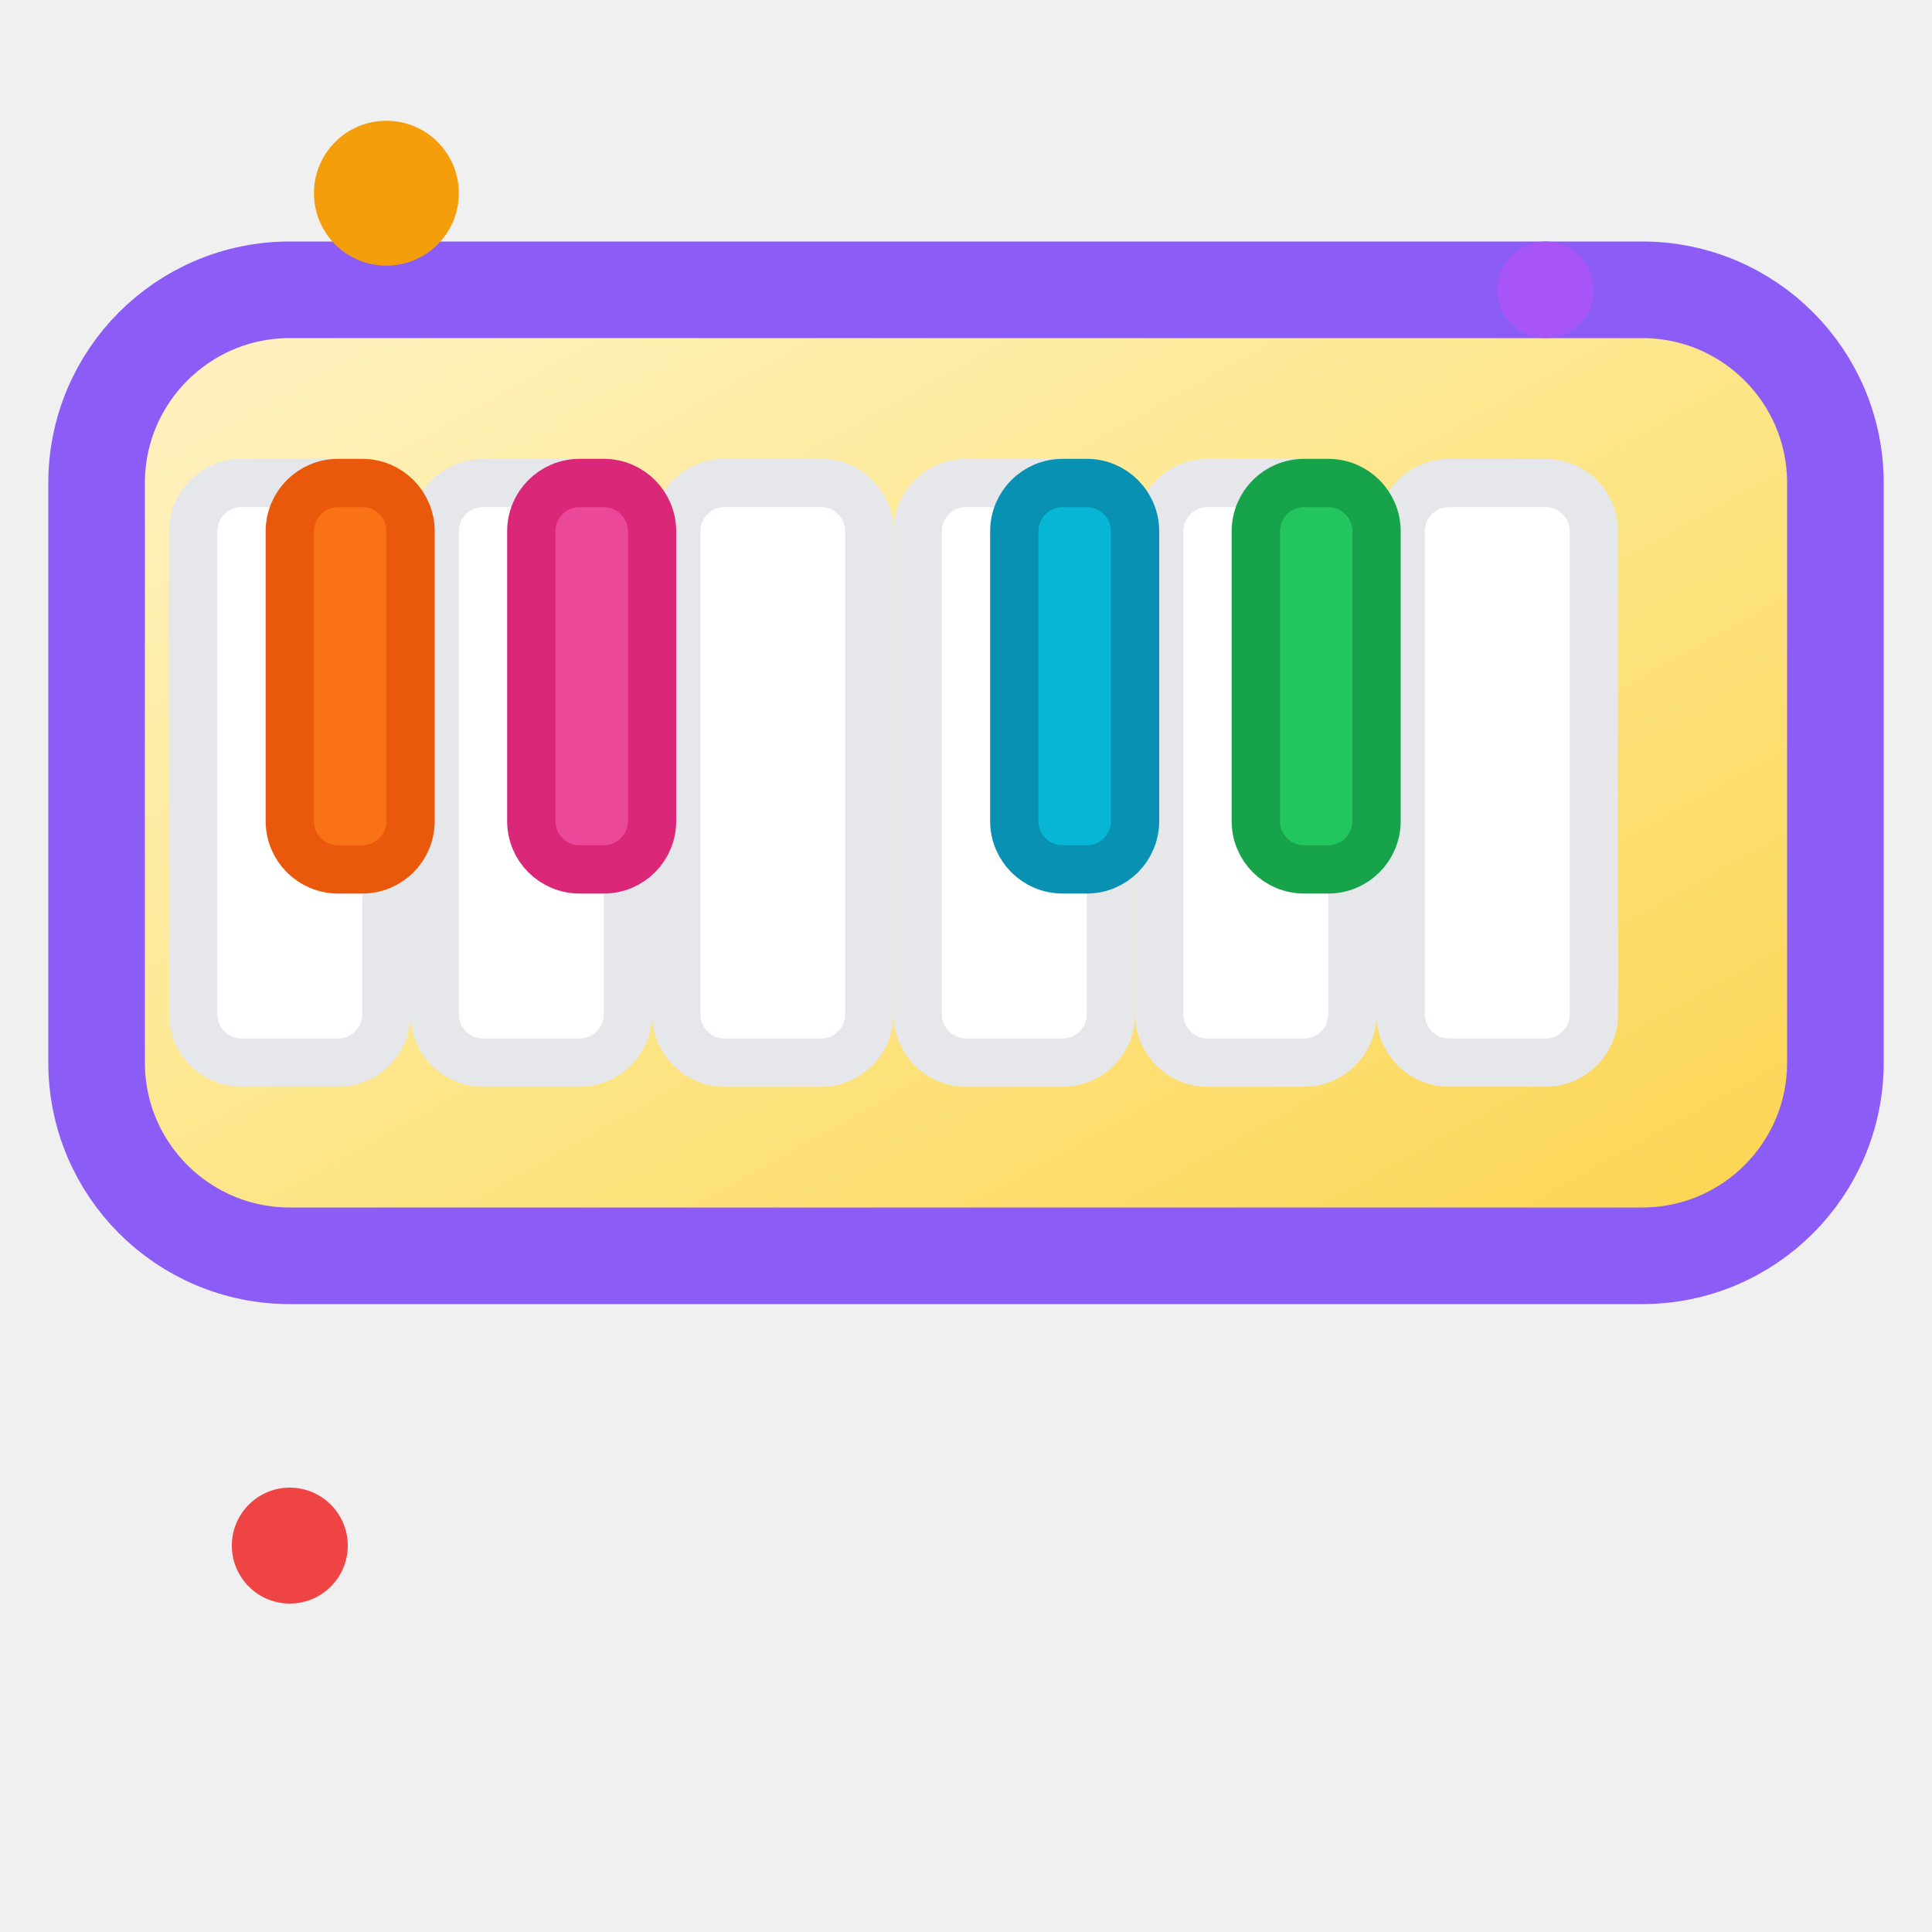
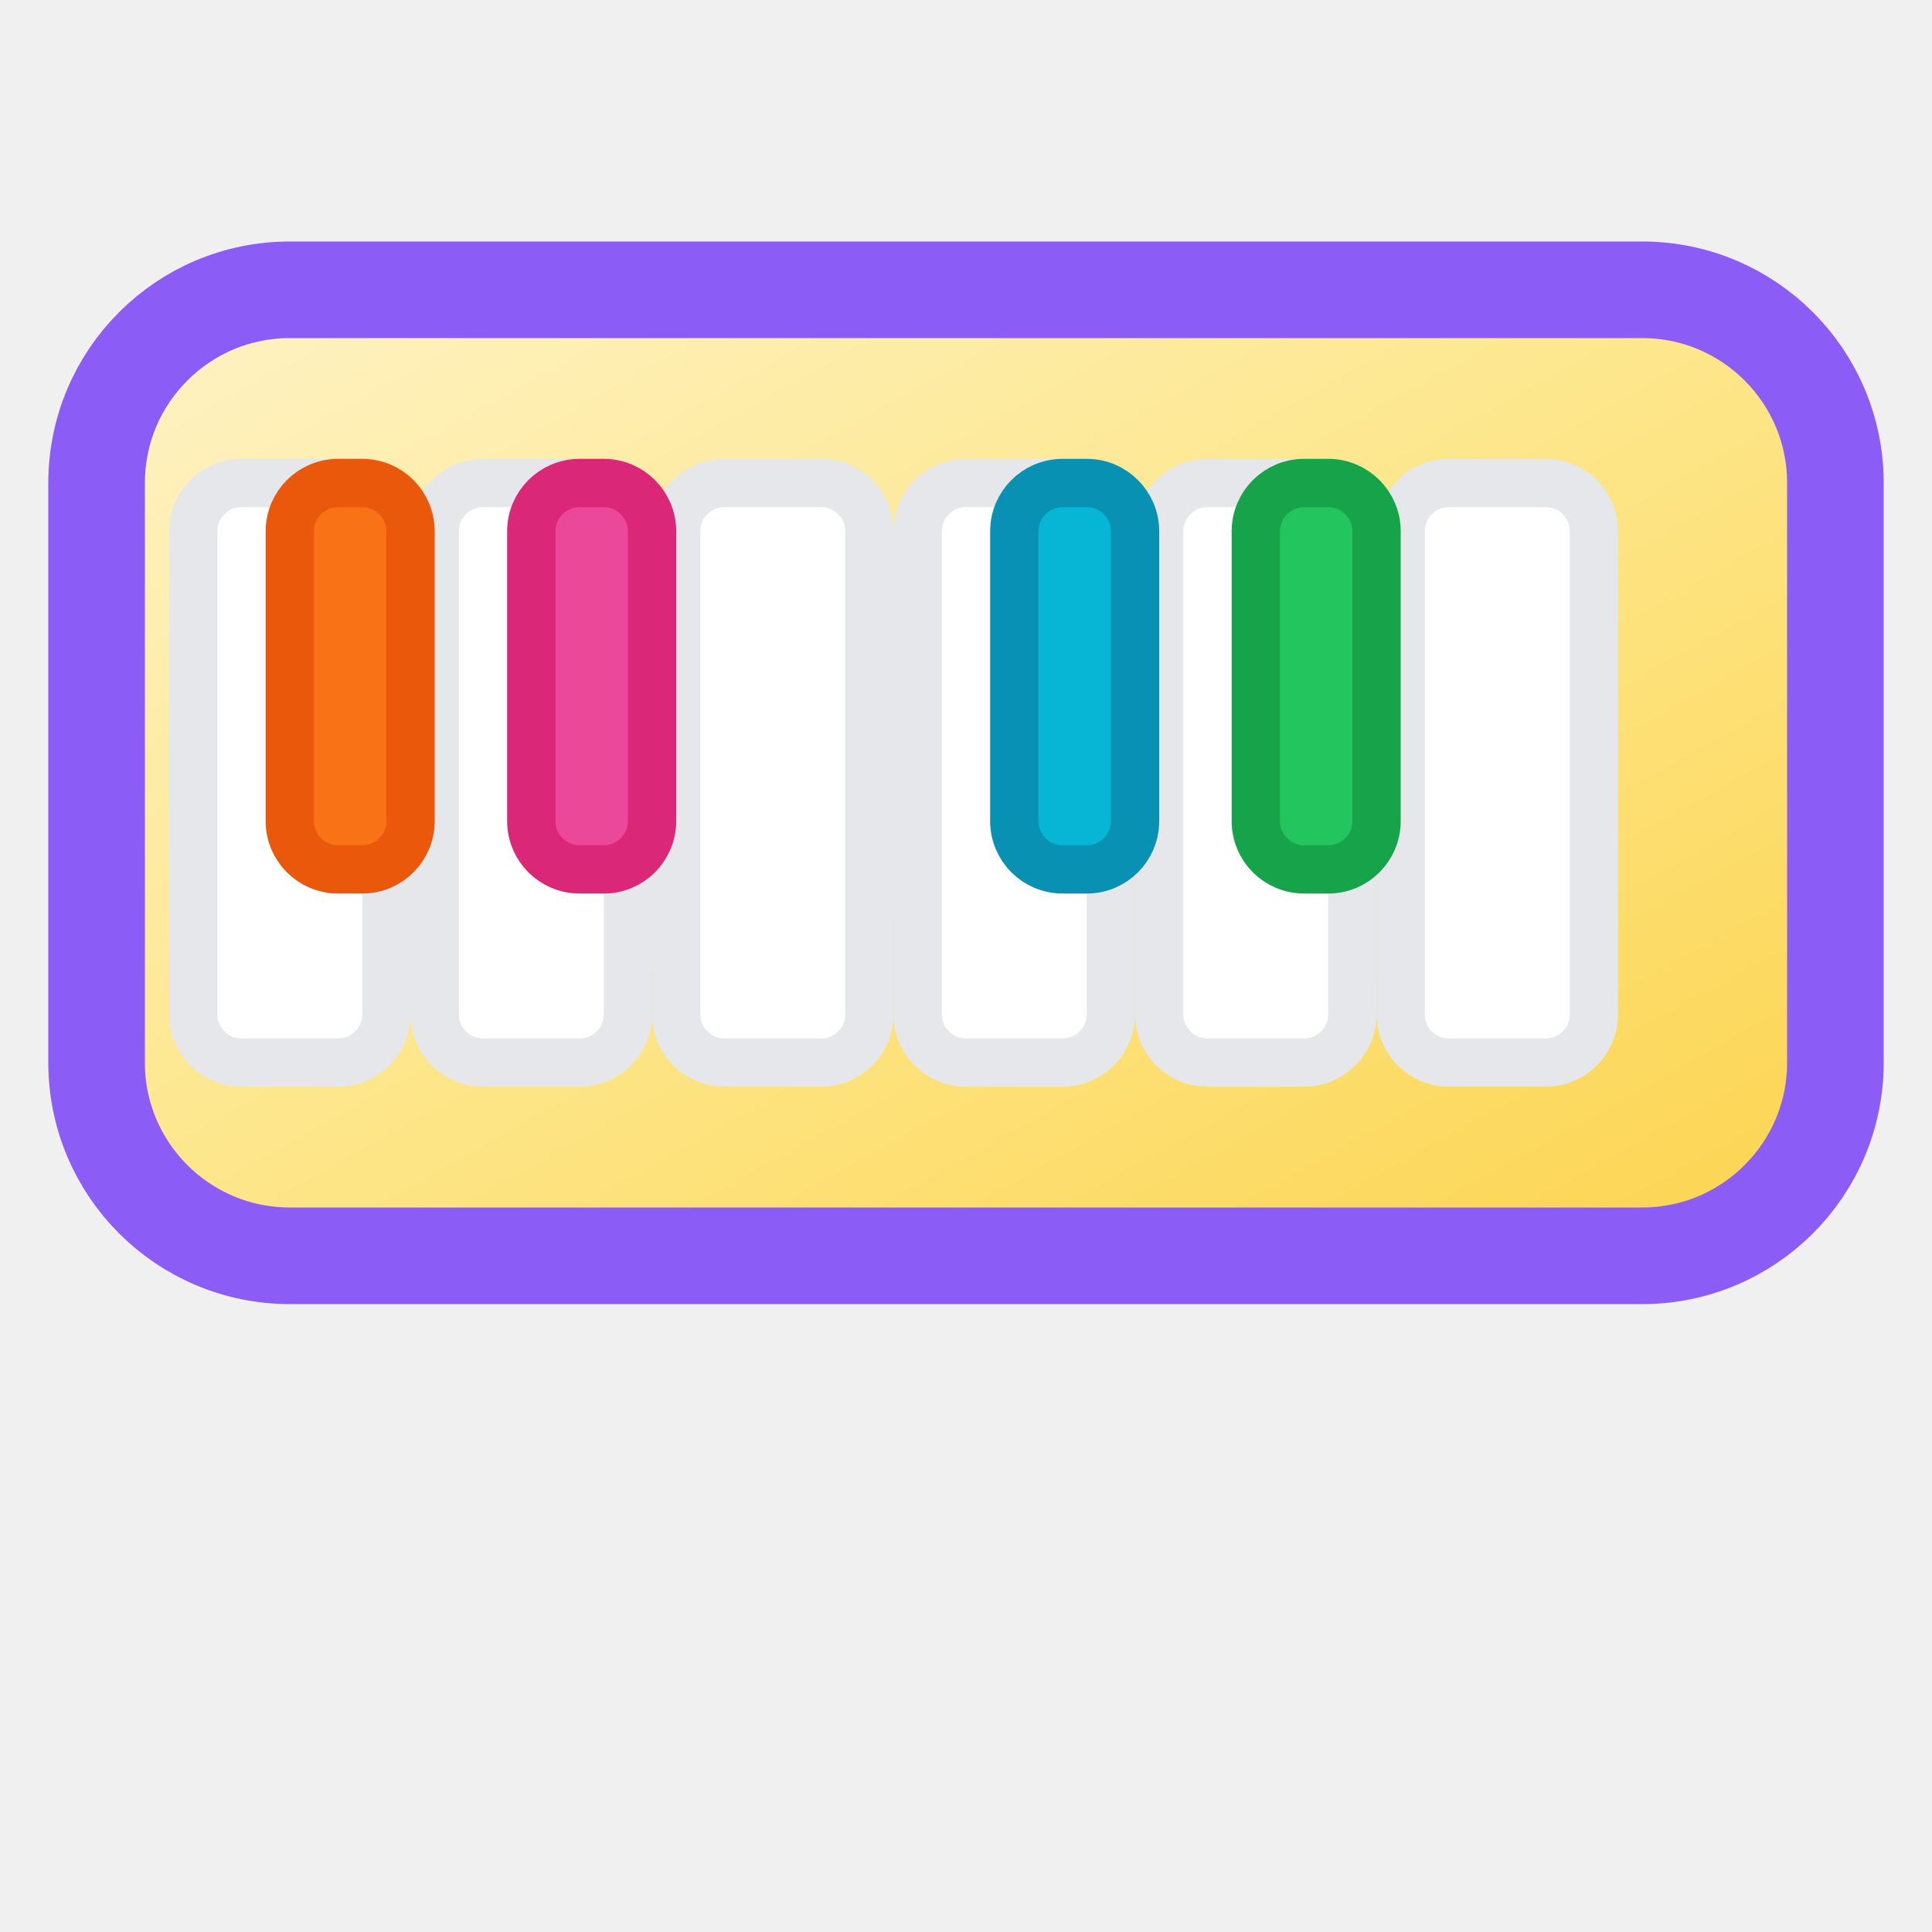
<svg xmlns="http://www.w3.org/2000/svg" viewBox="0 0 40 40" fill="none">
  <rect x="2" y="6" width="36" height="20" rx="4" fill="url(#pianoGradient)" stroke="#8B5CF6" stroke-width="2" />
  <rect x="4" y="10" width="4" height="12" fill="#FFFFFF" stroke="#E5E7EB" stroke-width="1" rx="1" />
  <rect x="9" y="10" width="4" height="12" fill="#FFFFFF" stroke="#E5E7EB" stroke-width="1" rx="1" />
  <rect x="14" y="10" width="4" height="12" fill="#FFFFFF" stroke="#E5E7EB" stroke-width="1" rx="1" />
  <rect x="19" y="10" width="4" height="12" fill="#FFFFFF" stroke="#E5E7EB" stroke-width="1" rx="1" />
  <rect x="24" y="10" width="4" height="12" fill="#FFFFFF" stroke="#E5E7EB" stroke-width="1" rx="1" />
  <rect x="29" y="10" width="4" height="12" fill="#FFFFFF" stroke="#E5E7EB" stroke-width="1" rx="1" />
  <rect x="6" y="10" width="2.5" height="8" fill="#F97316" stroke="#EA580C" stroke-width="1" rx="1" />
  <rect x="11" y="10" width="2.5" height="8" fill="#EC4899" stroke="#DB2777" stroke-width="1" rx="1" />
  <rect x="21" y="10" width="2.5" height="8" fill="#06B6D4" stroke="#0891B2" stroke-width="1" rx="1" />
  <rect x="26" y="10" width="2.5" height="8" fill="#22C55E" stroke="#16A34A" stroke-width="1" rx="1" />
-   <circle cx="8" cy="4" r="1.5" fill="#F59E0B" />
-   <circle cx="32" cy="6" r="1" fill="#A855F7" />
-   <circle cx="6" cy="32" r="1.2" fill="#EF4444" />
  <defs>
    <linearGradient id="pianoGradient" x1="0%" y1="0%" x2="100%" y2="100%">
      <stop offset="0%" stop-color="#FEF3C7" />
      <stop offset="50%" stop-color="#FDE68A" />
      <stop offset="100%" stop-color="#FCD34D" />
    </linearGradient>
  </defs>
</svg>
